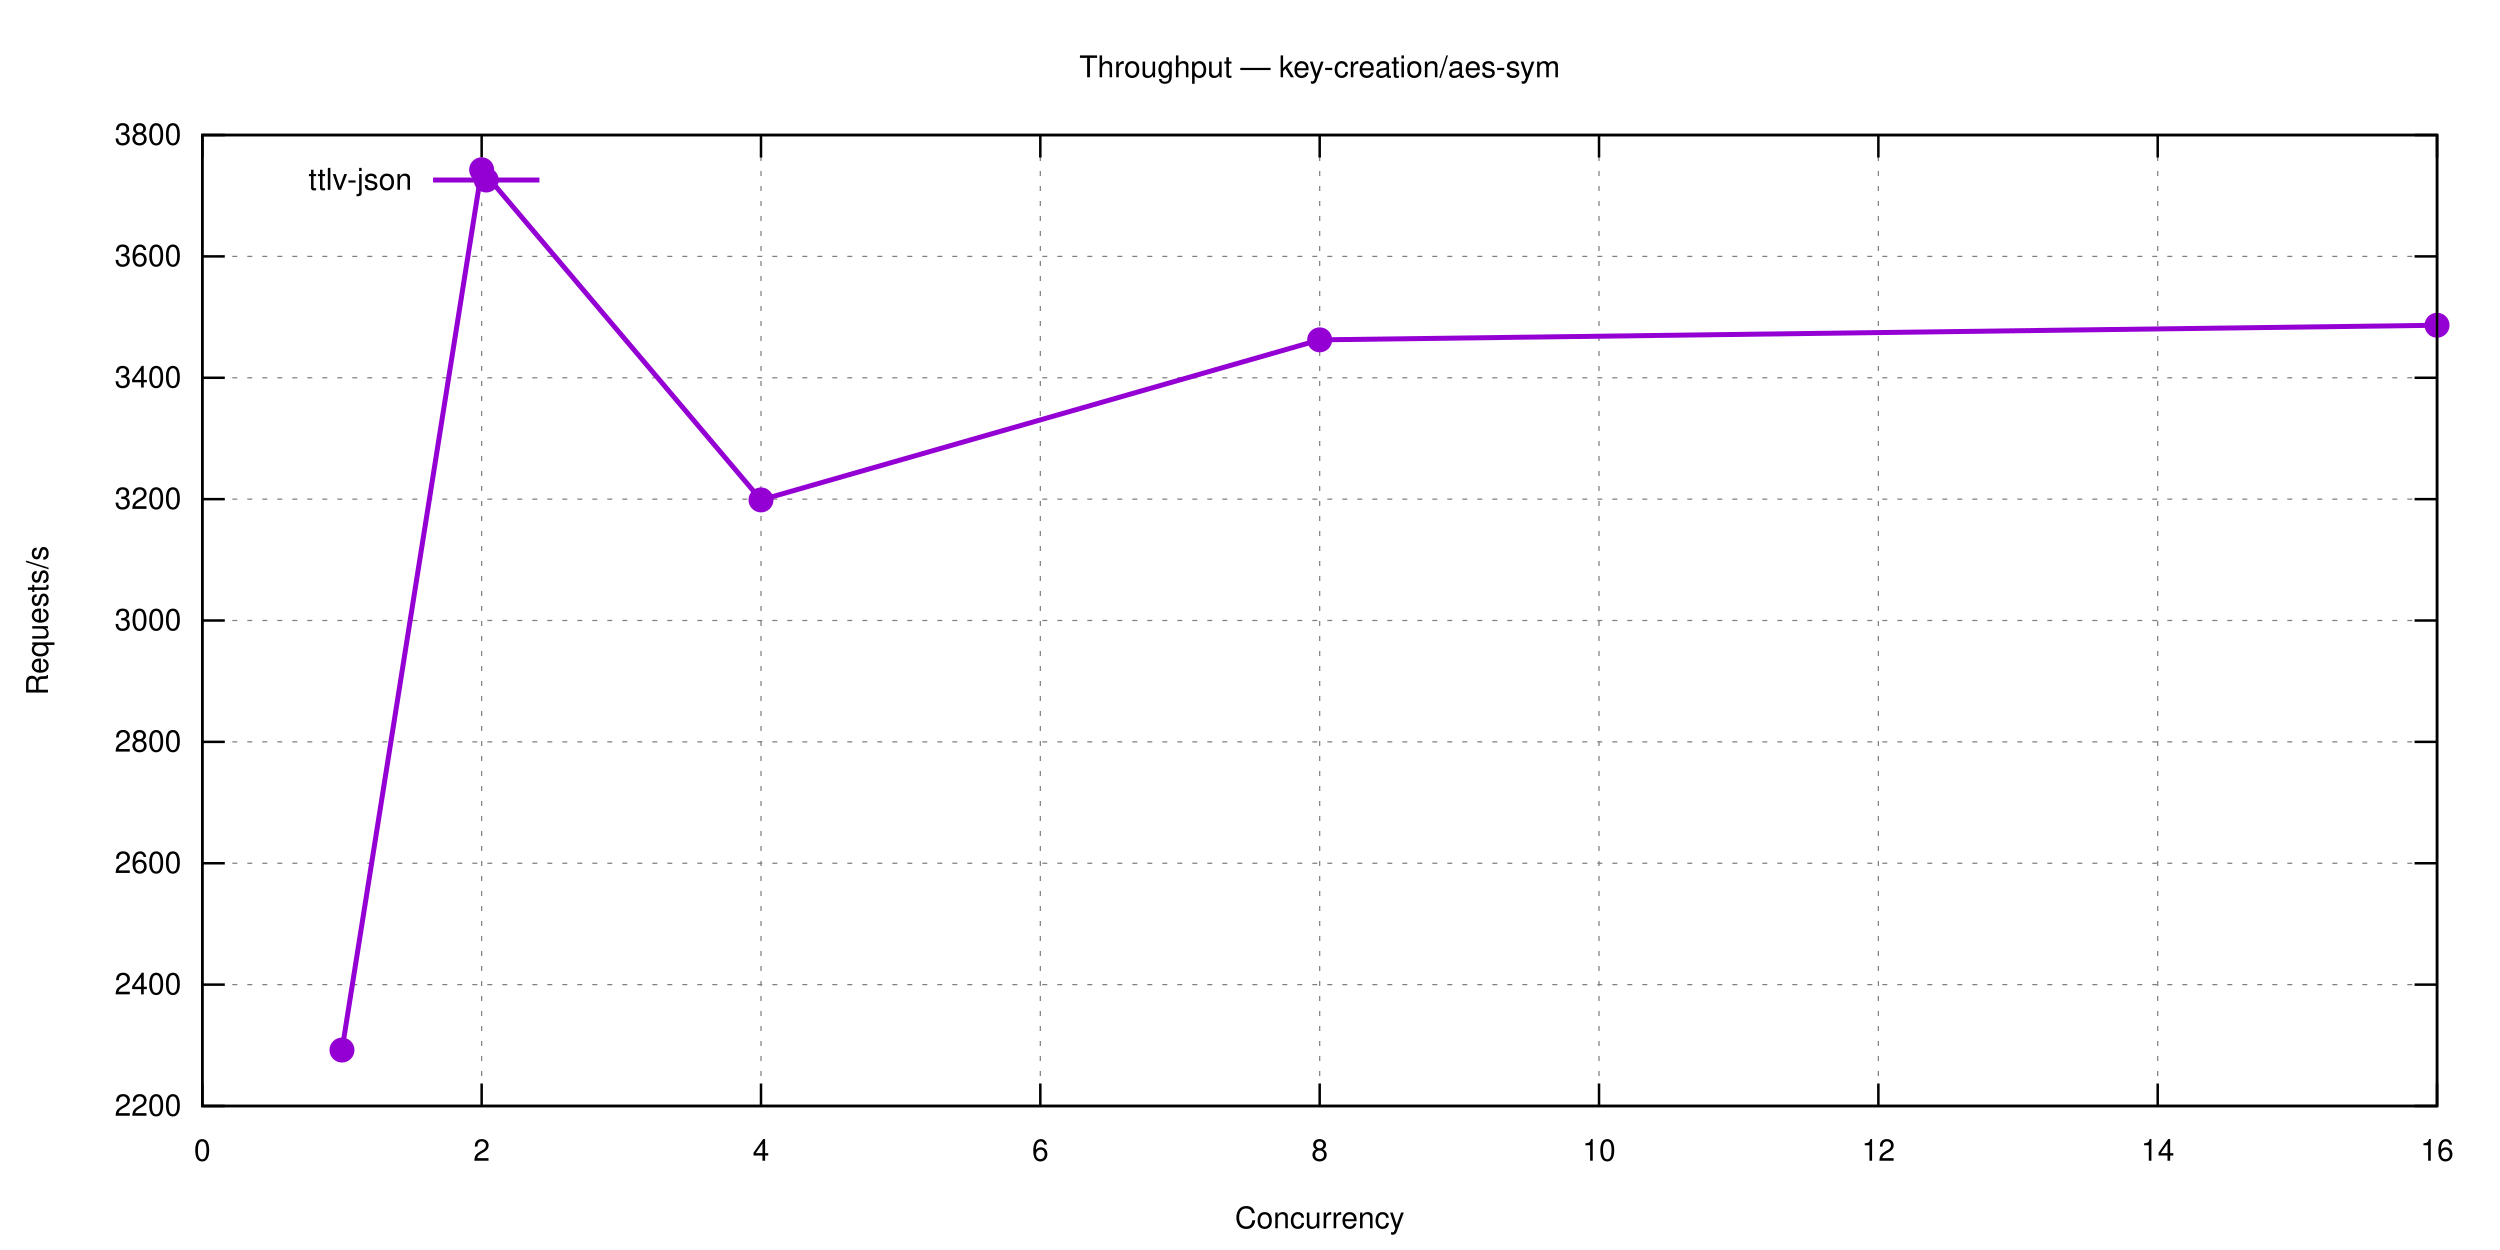
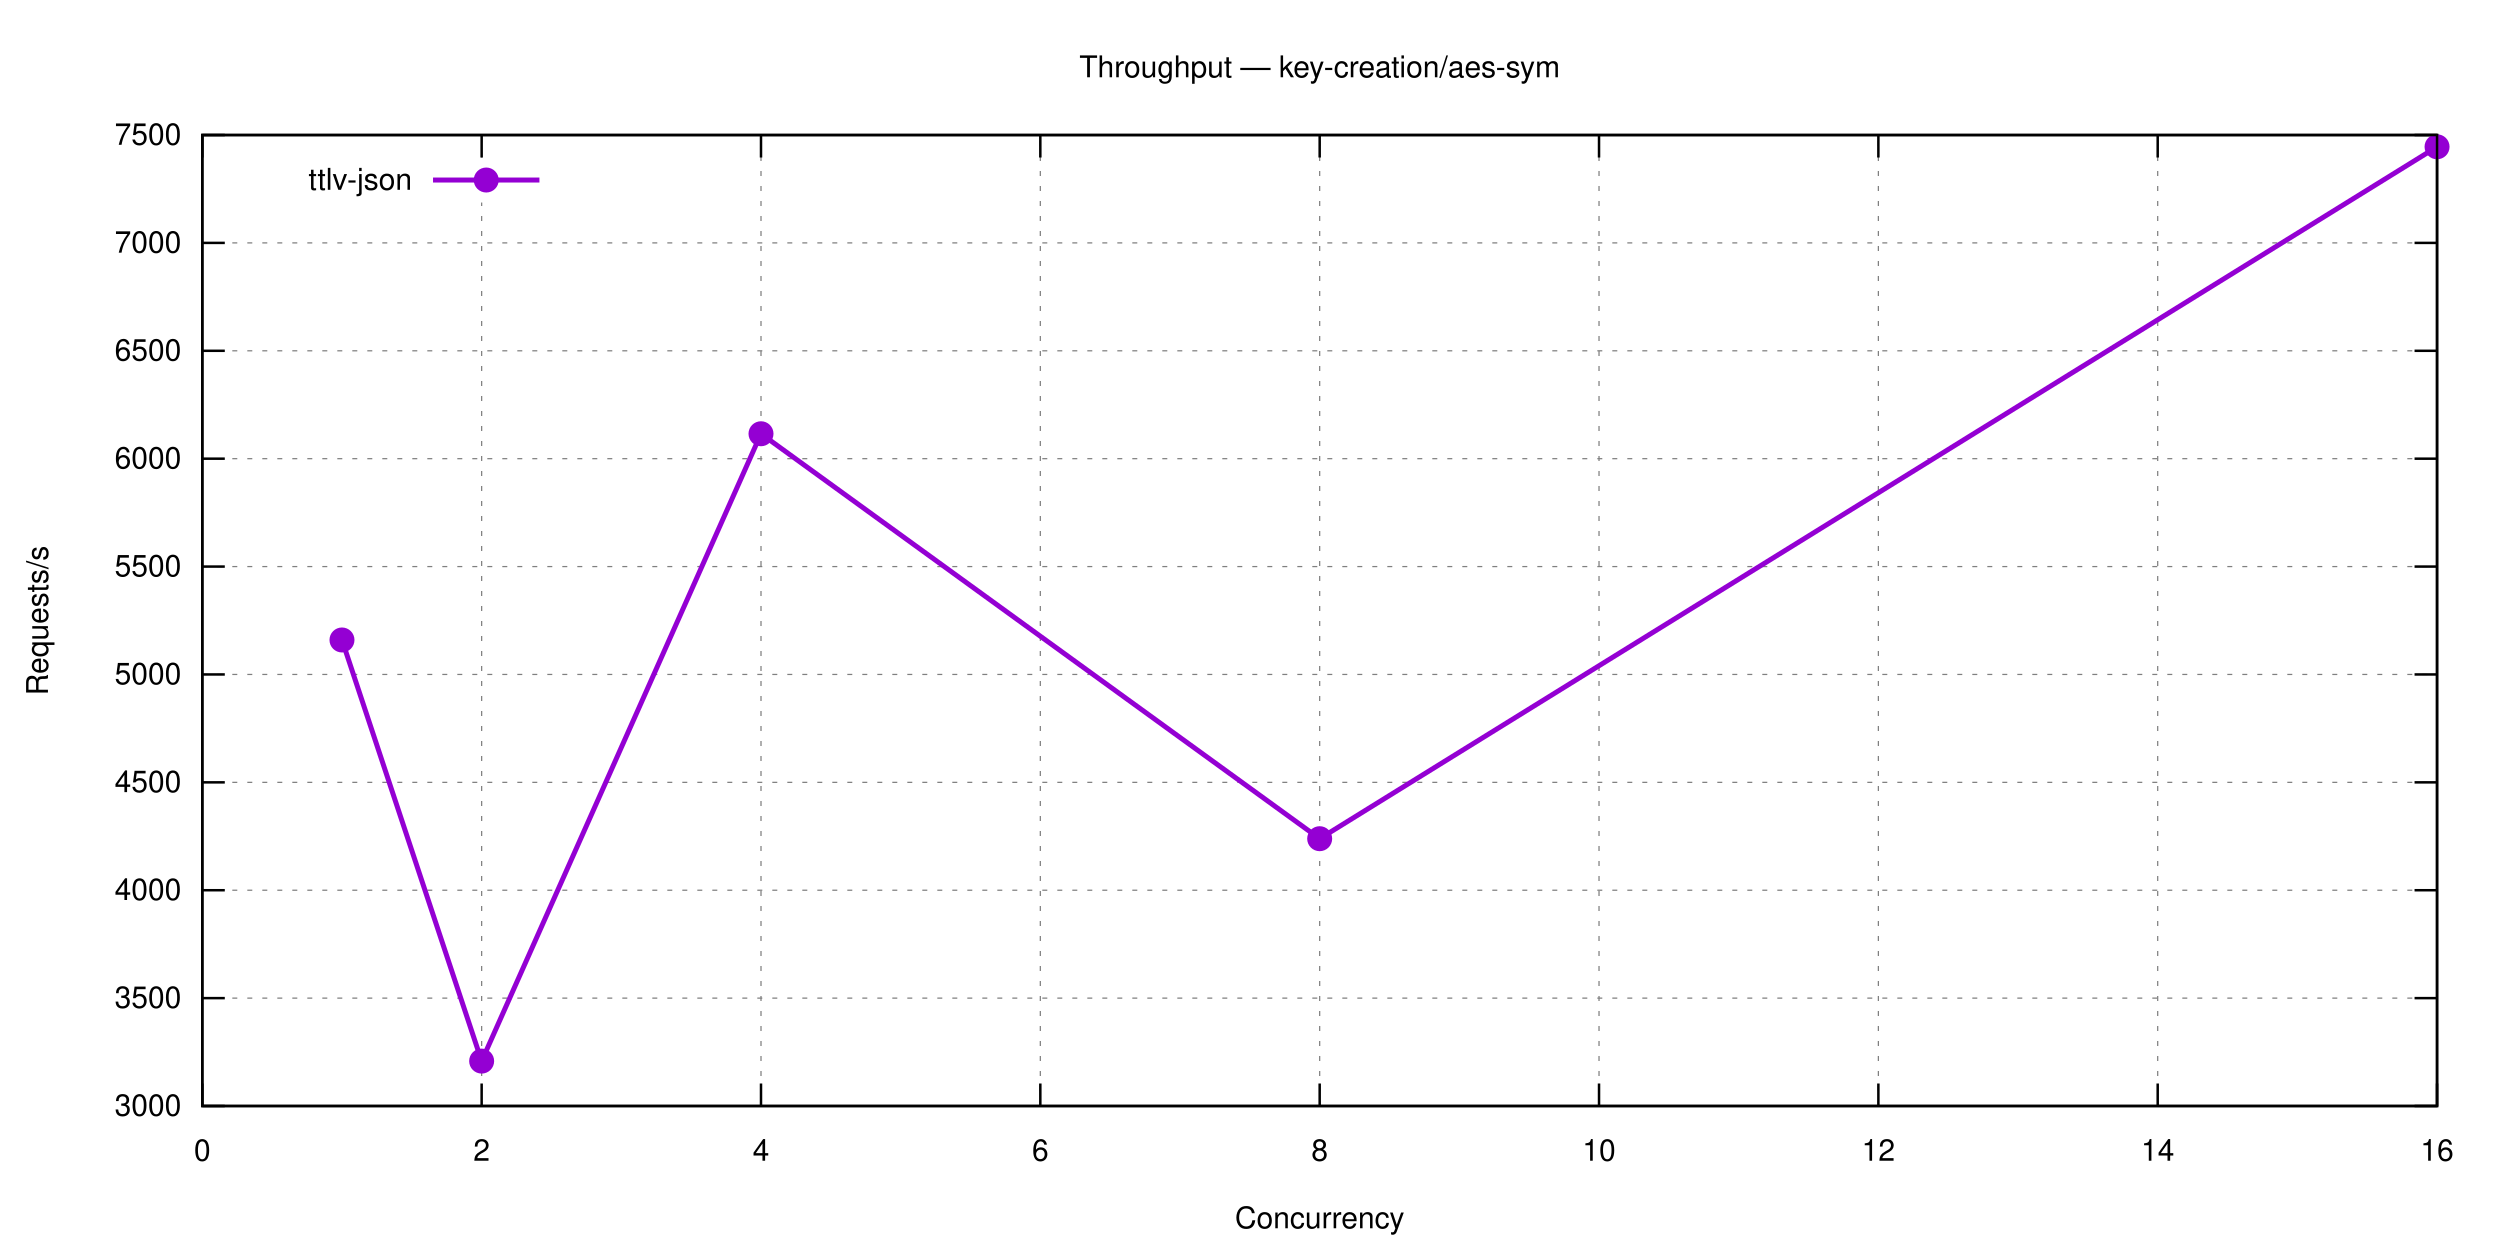
<svg xmlns="http://www.w3.org/2000/svg" xmlns:xlink="http://www.w3.org/1999/xlink" width="1000" height="500" viewBox="0 0 1000 500">
  <g id="gnuplot_canvas">
    <rect x="0" y="0" width="1000" height="500" fill="none" />
    <defs>
      <circle id="gpDot" r="0.5" stroke-width="0.5" stroke="currentColor" />
      <path id="gpPt0" stroke-width="0.222" stroke="currentColor" d="M-1,0 h2 M0,-1 v2" />
      <path id="gpPt1" stroke-width="0.222" stroke="currentColor" d="M-1,-1 L1,1 M1,-1 L-1,1" />
      <path id="gpPt2" stroke-width="0.222" stroke="currentColor" d="M-1,0 L1,0 M0,-1 L0,1 M-1,-1 L1,1 M-1,1 L1,-1" />
      <rect id="gpPt3" stroke-width="0.222" stroke="currentColor" x="-1" y="-1" width="2" height="2" />
      <rect id="gpPt4" stroke-width="0.222" stroke="currentColor" fill="currentColor" x="-1" y="-1" width="2" height="2" />
      <circle id="gpPt5" stroke-width="0.222" stroke="currentColor" cx="0" cy="0" r="1" />
      <use xlink:href="#gpPt5" id="gpPt6" fill="currentColor" stroke="none" />
      <path id="gpPt7" stroke-width="0.222" stroke="currentColor" d="M0,-1.33 L-1.33,0.67 L1.33,0.67 z" />
      <use xlink:href="#gpPt7" id="gpPt8" fill="currentColor" stroke="none" />
      <use xlink:href="#gpPt7" id="gpPt9" stroke="currentColor" transform="rotate(180)" />
      <use xlink:href="#gpPt9" id="gpPt10" fill="currentColor" stroke="none" />
      <use xlink:href="#gpPt3" id="gpPt11" stroke="currentColor" transform="rotate(45)" />
      <use xlink:href="#gpPt11" id="gpPt12" fill="currentColor" stroke="none" />
      <path id="gpPt13" stroke-width="0.222" stroke="currentColor" d="M0,1.330 L1.265,0.411 L0.782,-1.067 L-0.782,-1.076 L-1.265,0.411 z" />
      <use xlink:href="#gpPt13" id="gpPt14" fill="currentColor" stroke="none" />
      <filter id="textbox" filterUnits="objectBoundingBox" x="0" y="0" height="1" width="1">
        <feFlood flood-color="white" flood-opacity="1" result="bgnd" />
        <feComposite in="SourceGraphic" in2="bgnd" operator="atop" />
      </filter>
      <filter id="greybox" filterUnits="objectBoundingBox" x="0" y="0" height="1" width="1">
        <feFlood flood-color="lightgrey" flood-opacity="1" result="grey" />
        <feComposite in="SourceGraphic" in2="grey" operator="atop" />
      </filter>
    </defs>
    <g fill="none" color="white" stroke="currentColor" stroke-width="1.00" stroke-linecap="butt" stroke-linejoin="miter">
</g>
    <g fill="none" color="black" stroke="currentColor" stroke-width="1.00" stroke-linecap="butt" stroke-linejoin="miter">
</g>
    <g fill="none" color="black" stroke="black" stroke-width="0.50" stroke-linecap="butt" stroke-linejoin="miter">
</g>
    <g fill="none" color="gray" stroke="currentColor" stroke-width="0.50" stroke-linecap="butt" stroke-linejoin="miter">
      <path stroke="gray" stroke-dasharray="2,4" class="gridline" d="M80.92,442.40 L974.82,442.40  " />
    </g>
    <g fill="none" color="gray" stroke="gray" stroke-width="1.00" stroke-linecap="butt" stroke-linejoin="miter">
</g>
    <g fill="none" color="black" stroke="currentColor" stroke-width="1.00" stroke-linecap="butt" stroke-linejoin="miter">
      <path stroke="black" d="M80.92,442.40 L89.92,442.40 M974.82,442.40 L965.82,442.40  " />
      <g transform="translate(72.53,446.30)" stroke="none" fill="black" font-family="Helvetica" font-size="12.00" text-anchor="end">
        <text>
-           <tspan font-family="Helvetica"> 2200</tspan>
-         </text>
-       </g>
-     </g>
-     <g fill="none" color="black" stroke="currentColor" stroke-width="1.00" stroke-linecap="butt" stroke-linejoin="miter">
- </g>
-     <g fill="none" color="black" stroke="black" stroke-width="0.50" stroke-linecap="butt" stroke-linejoin="miter">
- </g>
-     <g fill="none" color="gray" stroke="currentColor" stroke-width="0.50" stroke-linecap="butt" stroke-linejoin="miter">
-       <path stroke="gray" stroke-dasharray="2,4" class="gridline" d="M80.92,393.85 L974.82,393.85  " />
-     </g>
-     <g fill="none" color="gray" stroke="gray" stroke-width="1.00" stroke-linecap="butt" stroke-linejoin="miter">
- </g>
-     <g fill="none" color="black" stroke="currentColor" stroke-width="1.00" stroke-linecap="butt" stroke-linejoin="miter">
-       <path stroke="black" d="M80.92,393.85 L89.92,393.85 M974.82,393.85 L965.82,393.85  " />
-       <g transform="translate(72.53,397.75)" stroke="none" fill="black" font-family="Helvetica" font-size="12.00" text-anchor="end">
-         <text>
-           <tspan font-family="Helvetica"> 2400</tspan>
-         </text>
-       </g>
-     </g>
-     <g fill="none" color="black" stroke="currentColor" stroke-width="1.00" stroke-linecap="butt" stroke-linejoin="miter">
- </g>
-     <g fill="none" color="black" stroke="black" stroke-width="0.50" stroke-linecap="butt" stroke-linejoin="miter">
- </g>
-     <g fill="none" color="gray" stroke="currentColor" stroke-width="0.50" stroke-linecap="butt" stroke-linejoin="miter">
-       <path stroke="gray" stroke-dasharray="2,4" class="gridline" d="M80.92,345.30 L974.82,345.30  " />
-     </g>
-     <g fill="none" color="gray" stroke="gray" stroke-width="1.00" stroke-linecap="butt" stroke-linejoin="miter">
- </g>
-     <g fill="none" color="black" stroke="currentColor" stroke-width="1.00" stroke-linecap="butt" stroke-linejoin="miter">
-       <path stroke="black" d="M80.92,345.30 L89.92,345.30 M974.82,345.30 L965.82,345.30  " />
-       <g transform="translate(72.53,349.20)" stroke="none" fill="black" font-family="Helvetica" font-size="12.00" text-anchor="end">
-         <text>
-           <tspan font-family="Helvetica"> 2600</tspan>
-         </text>
-       </g>
-     </g>
-     <g fill="none" color="black" stroke="currentColor" stroke-width="1.00" stroke-linecap="butt" stroke-linejoin="miter">
- </g>
-     <g fill="none" color="black" stroke="black" stroke-width="0.50" stroke-linecap="butt" stroke-linejoin="miter">
- </g>
-     <g fill="none" color="gray" stroke="currentColor" stroke-width="0.50" stroke-linecap="butt" stroke-linejoin="miter">
-       <path stroke="gray" stroke-dasharray="2,4" class="gridline" d="M80.92,296.75 L974.82,296.75  " />
-     </g>
-     <g fill="none" color="gray" stroke="gray" stroke-width="1.00" stroke-linecap="butt" stroke-linejoin="miter">
- </g>
-     <g fill="none" color="black" stroke="currentColor" stroke-width="1.00" stroke-linecap="butt" stroke-linejoin="miter">
-       <path stroke="black" d="M80.92,296.75 L89.92,296.75 M974.82,296.75 L965.82,296.75  " />
-       <g transform="translate(72.53,300.65)" stroke="none" fill="black" font-family="Helvetica" font-size="12.00" text-anchor="end">
-         <text>
-           <tspan font-family="Helvetica"> 2800</tspan>
-         </text>
-       </g>
-     </g>
-     <g fill="none" color="black" stroke="currentColor" stroke-width="1.00" stroke-linecap="butt" stroke-linejoin="miter">
- </g>
-     <g fill="none" color="black" stroke="black" stroke-width="0.50" stroke-linecap="butt" stroke-linejoin="miter">
- </g>
-     <g fill="none" color="gray" stroke="currentColor" stroke-width="0.50" stroke-linecap="butt" stroke-linejoin="miter">
-       <path stroke="gray" stroke-dasharray="2,4" class="gridline" d="M80.92,248.20 L974.82,248.20  " />
-     </g>
-     <g fill="none" color="gray" stroke="gray" stroke-width="1.00" stroke-linecap="butt" stroke-linejoin="miter">
- </g>
-     <g fill="none" color="black" stroke="currentColor" stroke-width="1.00" stroke-linecap="butt" stroke-linejoin="miter">
-       <path stroke="black" d="M80.92,248.20 L89.92,248.20 M974.82,248.20 L965.82,248.20  " />
-       <g transform="translate(72.53,252.10)" stroke="none" fill="black" font-family="Helvetica" font-size="12.00" text-anchor="end">
-         <text>
          <tspan font-family="Helvetica"> 3000</tspan>
        </text>
      </g>
    </g>
    <g fill="none" color="black" stroke="currentColor" stroke-width="1.00" stroke-linecap="butt" stroke-linejoin="miter">
</g>
    <g fill="none" color="black" stroke="black" stroke-width="0.50" stroke-linecap="butt" stroke-linejoin="miter">
</g>
    <g fill="none" color="gray" stroke="currentColor" stroke-width="0.50" stroke-linecap="butt" stroke-linejoin="miter">
-       <path stroke="gray" stroke-dasharray="2,4" class="gridline" d="M80.92,199.66 L974.82,199.66  " />
-     </g>
-     <g fill="none" color="gray" stroke="gray" stroke-width="1.00" stroke-linecap="butt" stroke-linejoin="miter">
- </g>
-     <g fill="none" color="black" stroke="currentColor" stroke-width="1.00" stroke-linecap="butt" stroke-linejoin="miter">
-       <path stroke="black" d="M80.92,199.66 L89.92,199.66 M974.82,199.66 L965.82,199.66  " />
-       <g transform="translate(72.53,203.56)" stroke="none" fill="black" font-family="Helvetica" font-size="12.00" text-anchor="end">
-         <text>
-           <tspan font-family="Helvetica"> 3200</tspan>
-         </text>
-       </g>
-     </g>
-     <g fill="none" color="black" stroke="currentColor" stroke-width="1.00" stroke-linecap="butt" stroke-linejoin="miter">
- </g>
-     <g fill="none" color="black" stroke="black" stroke-width="0.50" stroke-linecap="butt" stroke-linejoin="miter">
- </g>
-     <g fill="none" color="gray" stroke="currentColor" stroke-width="0.50" stroke-linecap="butt" stroke-linejoin="miter">
-       <path stroke="gray" stroke-dasharray="2,4" class="gridline" d="M80.92,151.11 L974.82,151.11  " />
-     </g>
-     <g fill="none" color="gray" stroke="gray" stroke-width="1.00" stroke-linecap="butt" stroke-linejoin="miter">
- </g>
-     <g fill="none" color="black" stroke="currentColor" stroke-width="1.00" stroke-linecap="butt" stroke-linejoin="miter">
-       <path stroke="black" d="M80.92,151.11 L89.92,151.11 M974.82,151.11 L965.82,151.11  " />
-       <g transform="translate(72.53,155.01)" stroke="none" fill="black" font-family="Helvetica" font-size="12.00" text-anchor="end">
-         <text>
-           <tspan font-family="Helvetica"> 3400</tspan>
-         </text>
-       </g>
-     </g>
-     <g fill="none" color="black" stroke="currentColor" stroke-width="1.00" stroke-linecap="butt" stroke-linejoin="miter">
- </g>
-     <g fill="none" color="black" stroke="black" stroke-width="0.50" stroke-linecap="butt" stroke-linejoin="miter">
- </g>
-     <g fill="none" color="gray" stroke="currentColor" stroke-width="0.50" stroke-linecap="butt" stroke-linejoin="miter">
-       <path stroke="gray" stroke-dasharray="2,4" class="gridline" d="M80.92,102.56 L974.82,102.56  " />
-     </g>
-     <g fill="none" color="gray" stroke="gray" stroke-width="1.00" stroke-linecap="butt" stroke-linejoin="miter">
- </g>
-     <g fill="none" color="black" stroke="currentColor" stroke-width="1.00" stroke-linecap="butt" stroke-linejoin="miter">
-       <path stroke="black" d="M80.92,102.56 L89.92,102.56 M974.82,102.56 L965.82,102.56  " />
-       <g transform="translate(72.53,106.46)" stroke="none" fill="black" font-family="Helvetica" font-size="12.00" text-anchor="end">
-         <text>
-           <tspan font-family="Helvetica"> 3600</tspan>
+       <path stroke="gray" stroke-dasharray="2,4" class="gridline" d="M80.92,399.25 L974.82,399.25  " />
+     </g>
+     <g fill="none" color="gray" stroke="gray" stroke-width="1.00" stroke-linecap="butt" stroke-linejoin="miter">
+ </g>
+     <g fill="none" color="black" stroke="currentColor" stroke-width="1.00" stroke-linecap="butt" stroke-linejoin="miter">
+       <path stroke="black" d="M80.92,399.25 L89.92,399.25 M974.82,399.25 L965.82,399.25  " />
+       <g transform="translate(72.53,403.15)" stroke="none" fill="black" font-family="Helvetica" font-size="12.00" text-anchor="end">
+         <text>
+           <tspan font-family="Helvetica"> 3500</tspan>
+         </text>
+       </g>
+     </g>
+     <g fill="none" color="black" stroke="currentColor" stroke-width="1.00" stroke-linecap="butt" stroke-linejoin="miter">
+ </g>
+     <g fill="none" color="black" stroke="black" stroke-width="0.50" stroke-linecap="butt" stroke-linejoin="miter">
+ </g>
+     <g fill="none" color="gray" stroke="currentColor" stroke-width="0.50" stroke-linecap="butt" stroke-linejoin="miter">
+       <path stroke="gray" stroke-dasharray="2,4" class="gridline" d="M80.92,356.09 L974.82,356.09  " />
+     </g>
+     <g fill="none" color="gray" stroke="gray" stroke-width="1.00" stroke-linecap="butt" stroke-linejoin="miter">
+ </g>
+     <g fill="none" color="black" stroke="currentColor" stroke-width="1.00" stroke-linecap="butt" stroke-linejoin="miter">
+       <path stroke="black" d="M80.92,356.09 L89.92,356.09 M974.82,356.09 L965.82,356.09  " />
+       <g transform="translate(72.53,359.99)" stroke="none" fill="black" font-family="Helvetica" font-size="12.00" text-anchor="end">
+         <text>
+           <tspan font-family="Helvetica"> 4000</tspan>
+         </text>
+       </g>
+     </g>
+     <g fill="none" color="black" stroke="currentColor" stroke-width="1.00" stroke-linecap="butt" stroke-linejoin="miter">
+ </g>
+     <g fill="none" color="black" stroke="black" stroke-width="0.50" stroke-linecap="butt" stroke-linejoin="miter">
+ </g>
+     <g fill="none" color="gray" stroke="currentColor" stroke-width="0.50" stroke-linecap="butt" stroke-linejoin="miter">
+       <path stroke="gray" stroke-dasharray="2,4" class="gridline" d="M80.92,312.94 L974.82,312.94  " />
+     </g>
+     <g fill="none" color="gray" stroke="gray" stroke-width="1.00" stroke-linecap="butt" stroke-linejoin="miter">
+ </g>
+     <g fill="none" color="black" stroke="currentColor" stroke-width="1.00" stroke-linecap="butt" stroke-linejoin="miter">
+       <path stroke="black" d="M80.92,312.94 L89.92,312.94 M974.82,312.94 L965.82,312.94  " />
+       <g transform="translate(72.53,316.84)" stroke="none" fill="black" font-family="Helvetica" font-size="12.00" text-anchor="end">
+         <text>
+           <tspan font-family="Helvetica"> 4500</tspan>
+         </text>
+       </g>
+     </g>
+     <g fill="none" color="black" stroke="currentColor" stroke-width="1.00" stroke-linecap="butt" stroke-linejoin="miter">
+ </g>
+     <g fill="none" color="black" stroke="black" stroke-width="0.50" stroke-linecap="butt" stroke-linejoin="miter">
+ </g>
+     <g fill="none" color="gray" stroke="currentColor" stroke-width="0.50" stroke-linecap="butt" stroke-linejoin="miter">
+       <path stroke="gray" stroke-dasharray="2,4" class="gridline" d="M80.92,269.78 L974.82,269.78  " />
+     </g>
+     <g fill="none" color="gray" stroke="gray" stroke-width="1.00" stroke-linecap="butt" stroke-linejoin="miter">
+ </g>
+     <g fill="none" color="black" stroke="currentColor" stroke-width="1.00" stroke-linecap="butt" stroke-linejoin="miter">
+       <path stroke="black" d="M80.92,269.78 L89.92,269.78 M974.82,269.78 L965.82,269.78  " />
+       <g transform="translate(72.53,273.68)" stroke="none" fill="black" font-family="Helvetica" font-size="12.00" text-anchor="end">
+         <text>
+           <tspan font-family="Helvetica"> 5000</tspan>
+         </text>
+       </g>
+     </g>
+     <g fill="none" color="black" stroke="currentColor" stroke-width="1.00" stroke-linecap="butt" stroke-linejoin="miter">
+ </g>
+     <g fill="none" color="black" stroke="black" stroke-width="0.50" stroke-linecap="butt" stroke-linejoin="miter">
+ </g>
+     <g fill="none" color="gray" stroke="currentColor" stroke-width="0.50" stroke-linecap="butt" stroke-linejoin="miter">
+       <path stroke="gray" stroke-dasharray="2,4" class="gridline" d="M80.92,226.63 L974.82,226.63  " />
+     </g>
+     <g fill="none" color="gray" stroke="gray" stroke-width="1.00" stroke-linecap="butt" stroke-linejoin="miter">
+ </g>
+     <g fill="none" color="black" stroke="currentColor" stroke-width="1.00" stroke-linecap="butt" stroke-linejoin="miter">
+       <path stroke="black" d="M80.92,226.63 L89.92,226.63 M974.82,226.63 L965.82,226.63  " />
+       <g transform="translate(72.53,230.53)" stroke="none" fill="black" font-family="Helvetica" font-size="12.00" text-anchor="end">
+         <text>
+           <tspan font-family="Helvetica"> 5500</tspan>
+         </text>
+       </g>
+     </g>
+     <g fill="none" color="black" stroke="currentColor" stroke-width="1.00" stroke-linecap="butt" stroke-linejoin="miter">
+ </g>
+     <g fill="none" color="black" stroke="black" stroke-width="0.50" stroke-linecap="butt" stroke-linejoin="miter">
+ </g>
+     <g fill="none" color="gray" stroke="currentColor" stroke-width="0.50" stroke-linecap="butt" stroke-linejoin="miter">
+       <path stroke="gray" stroke-dasharray="2,4" class="gridline" d="M80.92,183.47 L974.82,183.47  " />
+     </g>
+     <g fill="none" color="gray" stroke="gray" stroke-width="1.00" stroke-linecap="butt" stroke-linejoin="miter">
+ </g>
+     <g fill="none" color="black" stroke="currentColor" stroke-width="1.00" stroke-linecap="butt" stroke-linejoin="miter">
+       <path stroke="black" d="M80.92,183.47 L89.92,183.47 M974.82,183.47 L965.82,183.47  " />
+       <g transform="translate(72.53,187.37)" stroke="none" fill="black" font-family="Helvetica" font-size="12.00" text-anchor="end">
+         <text>
+           <tspan font-family="Helvetica"> 6000</tspan>
+         </text>
+       </g>
+     </g>
+     <g fill="none" color="black" stroke="currentColor" stroke-width="1.00" stroke-linecap="butt" stroke-linejoin="miter">
+ </g>
+     <g fill="none" color="black" stroke="black" stroke-width="0.50" stroke-linecap="butt" stroke-linejoin="miter">
+ </g>
+     <g fill="none" color="gray" stroke="currentColor" stroke-width="0.50" stroke-linecap="butt" stroke-linejoin="miter">
+       <path stroke="gray" stroke-dasharray="2,4" class="gridline" d="M80.92,140.32 L974.82,140.32  " />
+     </g>
+     <g fill="none" color="gray" stroke="gray" stroke-width="1.00" stroke-linecap="butt" stroke-linejoin="miter">
+ </g>
+     <g fill="none" color="black" stroke="currentColor" stroke-width="1.00" stroke-linecap="butt" stroke-linejoin="miter">
+       <path stroke="black" d="M80.92,140.32 L89.92,140.32 M974.82,140.32 L965.82,140.32  " />
+       <g transform="translate(72.53,144.22)" stroke="none" fill="black" font-family="Helvetica" font-size="12.00" text-anchor="end">
+         <text>
+           <tspan font-family="Helvetica"> 6500</tspan>
+         </text>
+       </g>
+     </g>
+     <g fill="none" color="black" stroke="currentColor" stroke-width="1.00" stroke-linecap="butt" stroke-linejoin="miter">
+ </g>
+     <g fill="none" color="black" stroke="black" stroke-width="0.50" stroke-linecap="butt" stroke-linejoin="miter">
+ </g>
+     <g fill="none" color="gray" stroke="currentColor" stroke-width="0.50" stroke-linecap="butt" stroke-linejoin="miter">
+       <path stroke="gray" stroke-dasharray="2,4" class="gridline" d="M80.92,97.16 L974.82,97.16  " />
+     </g>
+     <g fill="none" color="gray" stroke="gray" stroke-width="1.00" stroke-linecap="butt" stroke-linejoin="miter">
+ </g>
+     <g fill="none" color="black" stroke="currentColor" stroke-width="1.00" stroke-linecap="butt" stroke-linejoin="miter">
+       <path stroke="black" d="M80.92,97.16 L89.92,97.16 M974.82,97.16 L965.82,97.16  " />
+       <g transform="translate(72.53,101.06)" stroke="none" fill="black" font-family="Helvetica" font-size="12.00" text-anchor="end">
+         <text>
+           <tspan font-family="Helvetica"> 7000</tspan>
        </text>
      </g>
    </g>
    <g fill="none" color="black" stroke="currentColor" stroke-width="1.00" stroke-linecap="butt" stroke-linejoin="miter">
</g>
    <g fill="none" color="black" stroke="black" stroke-width="0.50" stroke-linecap="butt" stroke-linejoin="miter">
</g>
    <g fill="none" color="gray" stroke="currentColor" stroke-width="0.50" stroke-linecap="butt" stroke-linejoin="miter">
      <path stroke="gray" stroke-dasharray="2,4" class="gridline" d="M80.92,54.01 L974.82,54.01  " />
    </g>
    <g fill="none" color="gray" stroke="gray" stroke-width="1.00" stroke-linecap="butt" stroke-linejoin="miter">
</g>
    <g fill="none" color="black" stroke="currentColor" stroke-width="1.00" stroke-linecap="butt" stroke-linejoin="miter">
      <path stroke="black" d="M80.92,54.01 L89.92,54.01 M974.82,54.01 L965.82,54.01  " />
      <g transform="translate(72.53,57.91)" stroke="none" fill="black" font-family="Helvetica" font-size="12.00" text-anchor="end">
        <text>
-           <tspan font-family="Helvetica"> 3800</tspan>
+           <tspan font-family="Helvetica"> 7500</tspan>
        </text>
      </g>
    </g>
    <g fill="none" color="black" stroke="currentColor" stroke-width="1.00" stroke-linecap="butt" stroke-linejoin="miter">
</g>
    <g fill="none" color="black" stroke="black" stroke-width="0.50" stroke-linecap="butt" stroke-linejoin="miter">
</g>
    <g fill="none" color="gray" stroke="currentColor" stroke-width="0.50" stroke-linecap="butt" stroke-linejoin="miter">
      <path stroke="gray" stroke-dasharray="2,4" class="gridline" d="M80.92,442.40 L80.92,54.01  " />
    </g>
    <g fill="none" color="gray" stroke="gray" stroke-width="1.00" stroke-linecap="butt" stroke-linejoin="miter">
</g>
    <g fill="none" color="black" stroke="currentColor" stroke-width="1.00" stroke-linecap="butt" stroke-linejoin="miter">
      <path stroke="black" d="M80.92,442.40 L80.92,433.40 M80.92,54.01 L80.92,63.01  " />
      <g transform="translate(80.92,464.30)" stroke="none" fill="black" font-family="Helvetica" font-size="12.00" text-anchor="middle">
        <text>
          <tspan font-family="Helvetica"> 0</tspan>
        </text>
      </g>
    </g>
    <g fill="none" color="black" stroke="currentColor" stroke-width="1.00" stroke-linecap="butt" stroke-linejoin="miter">
</g>
    <g fill="none" color="black" stroke="black" stroke-width="0.50" stroke-linecap="butt" stroke-linejoin="miter">
</g>
    <g fill="none" color="gray" stroke="currentColor" stroke-width="0.50" stroke-linecap="butt" stroke-linejoin="miter">
      <path stroke="gray" stroke-dasharray="2,4" class="gridline" d="M192.66,442.40 L192.66,81.01 M192.66,63.01 L192.66,54.01  " />
    </g>
    <g fill="none" color="gray" stroke="gray" stroke-width="1.00" stroke-linecap="butt" stroke-linejoin="miter">
</g>
    <g fill="none" color="black" stroke="currentColor" stroke-width="1.00" stroke-linecap="butt" stroke-linejoin="miter">
      <path stroke="black" d="M192.66,442.40 L192.66,433.40 M192.66,54.01 L192.66,63.01  " />
      <g transform="translate(192.66,464.30)" stroke="none" fill="black" font-family="Helvetica" font-size="12.00" text-anchor="middle">
        <text>
          <tspan font-family="Helvetica"> 2</tspan>
        </text>
      </g>
    </g>
    <g fill="none" color="black" stroke="currentColor" stroke-width="1.00" stroke-linecap="butt" stroke-linejoin="miter">
</g>
    <g fill="none" color="black" stroke="black" stroke-width="0.50" stroke-linecap="butt" stroke-linejoin="miter">
</g>
    <g fill="none" color="gray" stroke="currentColor" stroke-width="0.50" stroke-linecap="butt" stroke-linejoin="miter">
      <path stroke="gray" stroke-dasharray="2,4" class="gridline" d="M304.40,442.40 L304.40,54.01  " />
    </g>
    <g fill="none" color="gray" stroke="gray" stroke-width="1.00" stroke-linecap="butt" stroke-linejoin="miter">
</g>
    <g fill="none" color="black" stroke="currentColor" stroke-width="1.00" stroke-linecap="butt" stroke-linejoin="miter">
      <path stroke="black" d="M304.40,442.40 L304.40,433.40 M304.40,54.01 L304.40,63.01  " />
      <g transform="translate(304.40,464.30)" stroke="none" fill="black" font-family="Helvetica" font-size="12.00" text-anchor="middle">
        <text>
          <tspan font-family="Helvetica"> 4</tspan>
        </text>
      </g>
    </g>
    <g fill="none" color="black" stroke="currentColor" stroke-width="1.00" stroke-linecap="butt" stroke-linejoin="miter">
</g>
    <g fill="none" color="black" stroke="black" stroke-width="0.50" stroke-linecap="butt" stroke-linejoin="miter">
</g>
    <g fill="none" color="gray" stroke="currentColor" stroke-width="0.50" stroke-linecap="butt" stroke-linejoin="miter">
      <path stroke="gray" stroke-dasharray="2,4" class="gridline" d="M416.13,442.40 L416.13,54.01  " />
    </g>
    <g fill="none" color="gray" stroke="gray" stroke-width="1.00" stroke-linecap="butt" stroke-linejoin="miter">
</g>
    <g fill="none" color="black" stroke="currentColor" stroke-width="1.00" stroke-linecap="butt" stroke-linejoin="miter">
      <path stroke="black" d="M416.13,442.40 L416.13,433.40 M416.13,54.01 L416.13,63.01  " />
      <g transform="translate(416.13,464.30)" stroke="none" fill="black" font-family="Helvetica" font-size="12.00" text-anchor="middle">
        <text>
          <tspan font-family="Helvetica"> 6</tspan>
        </text>
      </g>
    </g>
    <g fill="none" color="black" stroke="currentColor" stroke-width="1.00" stroke-linecap="butt" stroke-linejoin="miter">
</g>
    <g fill="none" color="black" stroke="black" stroke-width="0.50" stroke-linecap="butt" stroke-linejoin="miter">
</g>
    <g fill="none" color="gray" stroke="currentColor" stroke-width="0.50" stroke-linecap="butt" stroke-linejoin="miter">
      <path stroke="gray" stroke-dasharray="2,4" class="gridline" d="M527.87,442.40 L527.87,54.01  " />
    </g>
    <g fill="none" color="gray" stroke="gray" stroke-width="1.00" stroke-linecap="butt" stroke-linejoin="miter">
</g>
    <g fill="none" color="black" stroke="currentColor" stroke-width="1.00" stroke-linecap="butt" stroke-linejoin="miter">
      <path stroke="black" d="M527.87,442.40 L527.87,433.40 M527.87,54.01 L527.87,63.01  " />
      <g transform="translate(527.87,464.30)" stroke="none" fill="black" font-family="Helvetica" font-size="12.00" text-anchor="middle">
        <text>
          <tspan font-family="Helvetica"> 8</tspan>
        </text>
      </g>
    </g>
    <g fill="none" color="black" stroke="currentColor" stroke-width="1.00" stroke-linecap="butt" stroke-linejoin="miter">
</g>
    <g fill="none" color="black" stroke="black" stroke-width="0.50" stroke-linecap="butt" stroke-linejoin="miter">
</g>
    <g fill="none" color="gray" stroke="currentColor" stroke-width="0.50" stroke-linecap="butt" stroke-linejoin="miter">
      <path stroke="gray" stroke-dasharray="2,4" class="gridline" d="M639.61,442.40 L639.61,54.01  " />
    </g>
    <g fill="none" color="gray" stroke="gray" stroke-width="1.00" stroke-linecap="butt" stroke-linejoin="miter">
</g>
    <g fill="none" color="black" stroke="currentColor" stroke-width="1.00" stroke-linecap="butt" stroke-linejoin="miter">
      <path stroke="black" d="M639.61,442.40 L639.61,433.40 M639.61,54.01 L639.61,63.01  " />
      <g transform="translate(639.61,464.30)" stroke="none" fill="black" font-family="Helvetica" font-size="12.00" text-anchor="middle">
        <text>
          <tspan font-family="Helvetica"> 10</tspan>
        </text>
      </g>
    </g>
    <g fill="none" color="black" stroke="currentColor" stroke-width="1.00" stroke-linecap="butt" stroke-linejoin="miter">
</g>
    <g fill="none" color="black" stroke="black" stroke-width="0.50" stroke-linecap="butt" stroke-linejoin="miter">
</g>
    <g fill="none" color="gray" stroke="currentColor" stroke-width="0.50" stroke-linecap="butt" stroke-linejoin="miter">
      <path stroke="gray" stroke-dasharray="2,4" class="gridline" d="M751.35,442.40 L751.35,54.01  " />
    </g>
    <g fill="none" color="gray" stroke="gray" stroke-width="1.00" stroke-linecap="butt" stroke-linejoin="miter">
</g>
    <g fill="none" color="black" stroke="currentColor" stroke-width="1.00" stroke-linecap="butt" stroke-linejoin="miter">
      <path stroke="black" d="M751.35,442.40 L751.35,433.40 M751.35,54.01 L751.35,63.01  " />
      <g transform="translate(751.35,464.30)" stroke="none" fill="black" font-family="Helvetica" font-size="12.00" text-anchor="middle">
        <text>
          <tspan font-family="Helvetica"> 12</tspan>
        </text>
      </g>
    </g>
    <g fill="none" color="black" stroke="currentColor" stroke-width="1.00" stroke-linecap="butt" stroke-linejoin="miter">
</g>
    <g fill="none" color="black" stroke="black" stroke-width="0.50" stroke-linecap="butt" stroke-linejoin="miter">
</g>
    <g fill="none" color="gray" stroke="currentColor" stroke-width="0.50" stroke-linecap="butt" stroke-linejoin="miter">
      <path stroke="gray" stroke-dasharray="2,4" class="gridline" d="M863.08,442.40 L863.08,54.01  " />
    </g>
    <g fill="none" color="gray" stroke="gray" stroke-width="1.00" stroke-linecap="butt" stroke-linejoin="miter">
</g>
    <g fill="none" color="black" stroke="currentColor" stroke-width="1.00" stroke-linecap="butt" stroke-linejoin="miter">
      <path stroke="black" d="M863.08,442.40 L863.08,433.40 M863.08,54.01 L863.08,63.01  " />
      <g transform="translate(863.08,464.30)" stroke="none" fill="black" font-family="Helvetica" font-size="12.00" text-anchor="middle">
        <text>
          <tspan font-family="Helvetica"> 14</tspan>
        </text>
      </g>
    </g>
    <g fill="none" color="black" stroke="currentColor" stroke-width="1.00" stroke-linecap="butt" stroke-linejoin="miter">
</g>
    <g fill="none" color="black" stroke="black" stroke-width="0.50" stroke-linecap="butt" stroke-linejoin="miter">
</g>
    <g fill="none" color="gray" stroke="currentColor" stroke-width="0.50" stroke-linecap="butt" stroke-linejoin="miter">
      <path stroke="gray" stroke-dasharray="2,4" class="gridline" d="M974.82,442.40 L974.82,54.01  " />
    </g>
    <g fill="none" color="gray" stroke="gray" stroke-width="1.00" stroke-linecap="butt" stroke-linejoin="miter">
</g>
    <g fill="none" color="black" stroke="currentColor" stroke-width="1.00" stroke-linecap="butt" stroke-linejoin="miter">
      <path stroke="black" d="M974.82,442.40 L974.82,433.40 M974.82,54.01 L974.82,63.01  " />
      <g transform="translate(974.82,464.30)" stroke="none" fill="black" font-family="Helvetica" font-size="12.00" text-anchor="middle">
        <text>
          <tspan font-family="Helvetica"> 16</tspan>
        </text>
      </g>
    </g>
    <g fill="none" color="black" stroke="currentColor" stroke-width="1.00" stroke-linecap="butt" stroke-linejoin="miter">
</g>
    <g fill="none" color="black" stroke="currentColor" stroke-width="1.00" stroke-linecap="butt" stroke-linejoin="miter">
      <path stroke="black" d="M80.92,54.01 L80.92,442.40 L974.82,442.40 L974.82,54.01 L80.92,54.01 Z  " />
    </g>
    <g fill="none" color="black" stroke="currentColor" stroke-width="1.00" stroke-linecap="butt" stroke-linejoin="miter">
</g>
    <g id="gnuplot_plot_1">
      <g fill="none" color="white" stroke="black" stroke-width="2.00" stroke-linecap="butt" stroke-linejoin="miter">
</g>
      <g fill="none" color="black" stroke="currentColor" stroke-width="2.00" stroke-linecap="butt" stroke-linejoin="miter">
        <g transform="translate(164.82,75.91)" stroke="none" fill="black" font-family="Helvetica" font-size="12.00" text-anchor="end">
          <text>
            <tspan font-family="Helvetica">ttlv-json</tspan>
          </text>
        </g>
      </g>
      <g fill="none" color="black" stroke="currentColor" stroke-width="2.00" stroke-linecap="butt" stroke-linejoin="miter">
-         <path stroke="rgb(148,   0, 211)" d="M173.21,72.01 L215.77,72.01 M136.79,420.02 L192.66,67.91 L304.40,199.97 L527.87,135.94 L974.82,130.10  " />
-         <use xlink:href="#gpPt6" transform="translate(136.79,420.02) scale(4.50)" color="rgb(148,   0, 211)" />
-         <use xlink:href="#gpPt6" transform="translate(192.66,67.91) scale(4.50)" color="rgb(148,   0, 211)" />
-         <use xlink:href="#gpPt6" transform="translate(304.40,199.97) scale(4.50)" color="rgb(148,   0, 211)" />
-         <use xlink:href="#gpPt6" transform="translate(527.87,135.94) scale(4.50)" color="rgb(148,   0, 211)" />
-         <use xlink:href="#gpPt6" transform="translate(974.82,130.10) scale(4.50)" color="rgb(148,   0, 211)" />
+         <path stroke="rgb(148,   0, 211)" d="M173.21,72.01 L215.77,72.01 M136.79,255.99 L192.66,424.44 L304.40,173.50 L527.87,335.48 L974.82,58.72  " />
+         <use xlink:href="#gpPt6" transform="translate(136.79,255.99) scale(4.50)" color="rgb(148,   0, 211)" />
+         <use xlink:href="#gpPt6" transform="translate(192.66,424.44) scale(4.50)" color="rgb(148,   0, 211)" />
+         <use xlink:href="#gpPt6" transform="translate(304.40,173.50) scale(4.50)" color="rgb(148,   0, 211)" />
+         <use xlink:href="#gpPt6" transform="translate(527.87,335.48) scale(4.50)" color="rgb(148,   0, 211)" />
+         <use xlink:href="#gpPt6" transform="translate(974.82,58.72) scale(4.50)" color="rgb(148,   0, 211)" />
        <use xlink:href="#gpPt6" transform="translate(194.49,72.01) scale(4.50)" color="rgb(148,   0, 211)" />
      </g>
    </g>
    <g fill="none" color="black" stroke="currentColor" stroke-width="2.00" stroke-linecap="butt" stroke-linejoin="miter">
</g>
    <g fill="none" color="black" stroke="black" stroke-width="1.00" stroke-linecap="butt" stroke-linejoin="miter">
</g>
    <g fill="none" color="black" stroke="currentColor" stroke-width="1.00" stroke-linecap="butt" stroke-linejoin="miter">
      <path stroke="black" d="M80.92,54.01 L80.92,442.40 L974.82,442.40 L974.82,54.01 L80.92,54.01 Z  " />
      <g transform="translate(19.18,248.21) rotate(270.00)" stroke="none" fill="black" font-family="Helvetica" font-size="12.00" text-anchor="middle">
        <text>
          <tspan font-family="Helvetica">Requests/s</tspan>
        </text>
      </g>
    </g>
    <g fill="none" color="black" stroke="currentColor" stroke-width="1.00" stroke-linecap="butt" stroke-linejoin="miter">
      <g transform="translate(527.87,491.30)" stroke="none" fill="black" font-family="Helvetica" font-size="12.00" text-anchor="middle">
        <text>
          <tspan font-family="Helvetica">Concurrency</tspan>
        </text>
      </g>
    </g>
    <g fill="none" color="black" stroke="currentColor" stroke-width="1.00" stroke-linecap="butt" stroke-linejoin="miter">
</g>
    <g fill="none" color="black" stroke="currentColor" stroke-width="1.00" stroke-linecap="butt" stroke-linejoin="miter">
      <g transform="translate(527.87,30.91)" stroke="none" fill="black" font-family="Helvetica" font-size="12.00" text-anchor="middle">
        <text>
          <tspan font-family="Helvetica">Throughput — key-creation/aes-sym</tspan>
        </text>
      </g>
    </g>
    <g fill="none" color="black" stroke="currentColor" stroke-width="1.00" stroke-linecap="butt" stroke-linejoin="miter">
</g>
  </g>
</svg>
